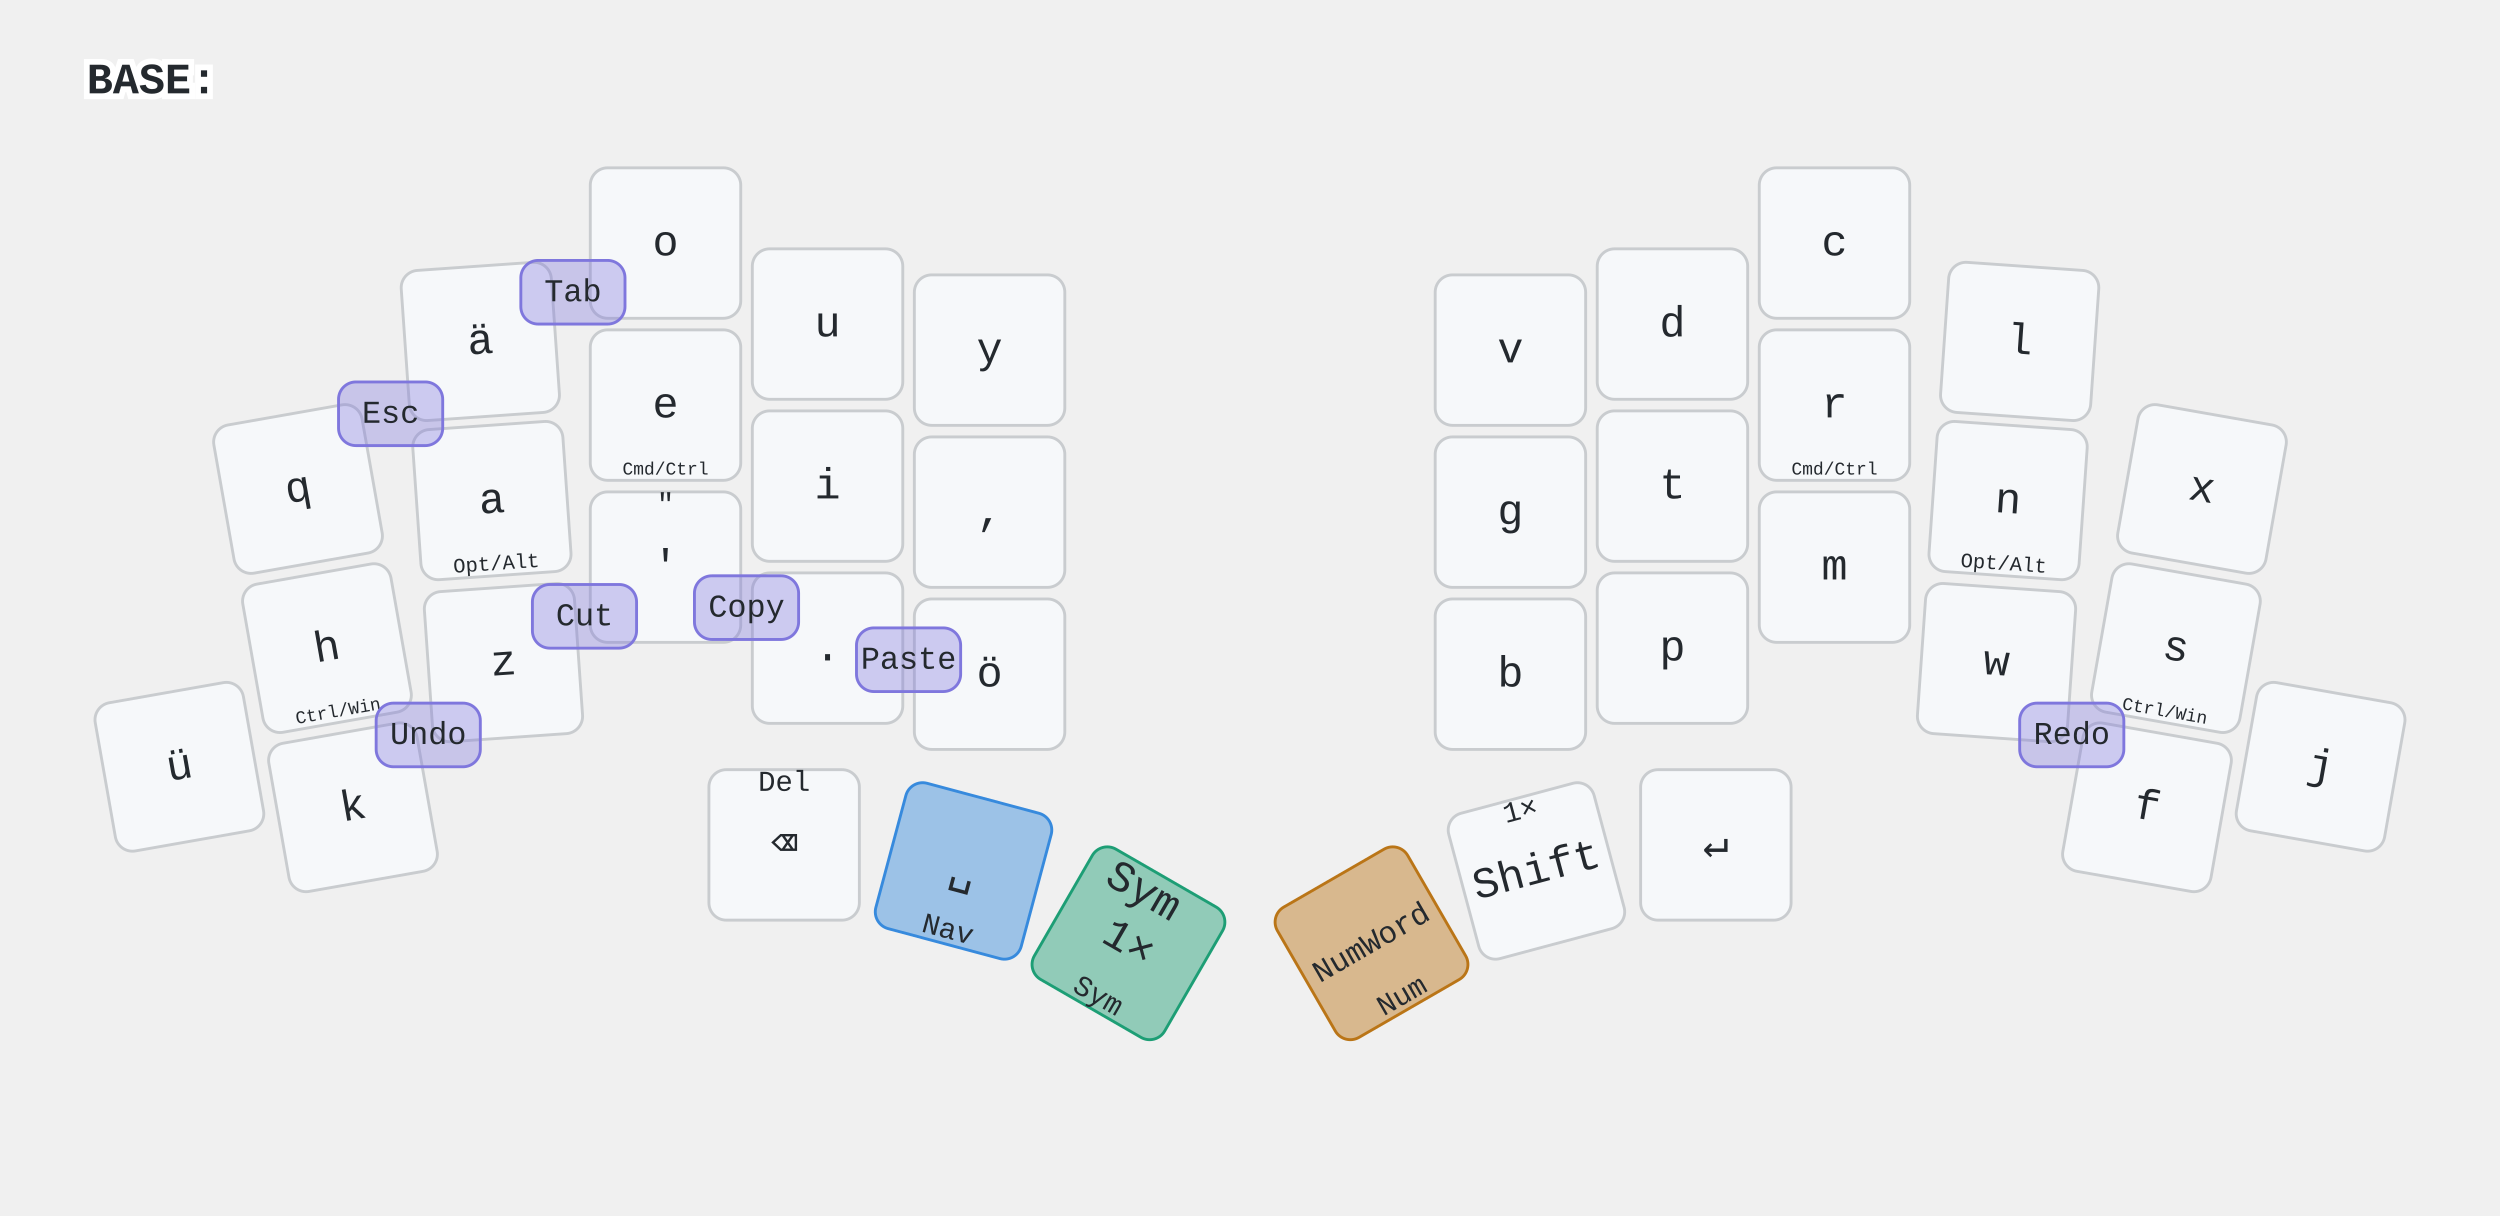
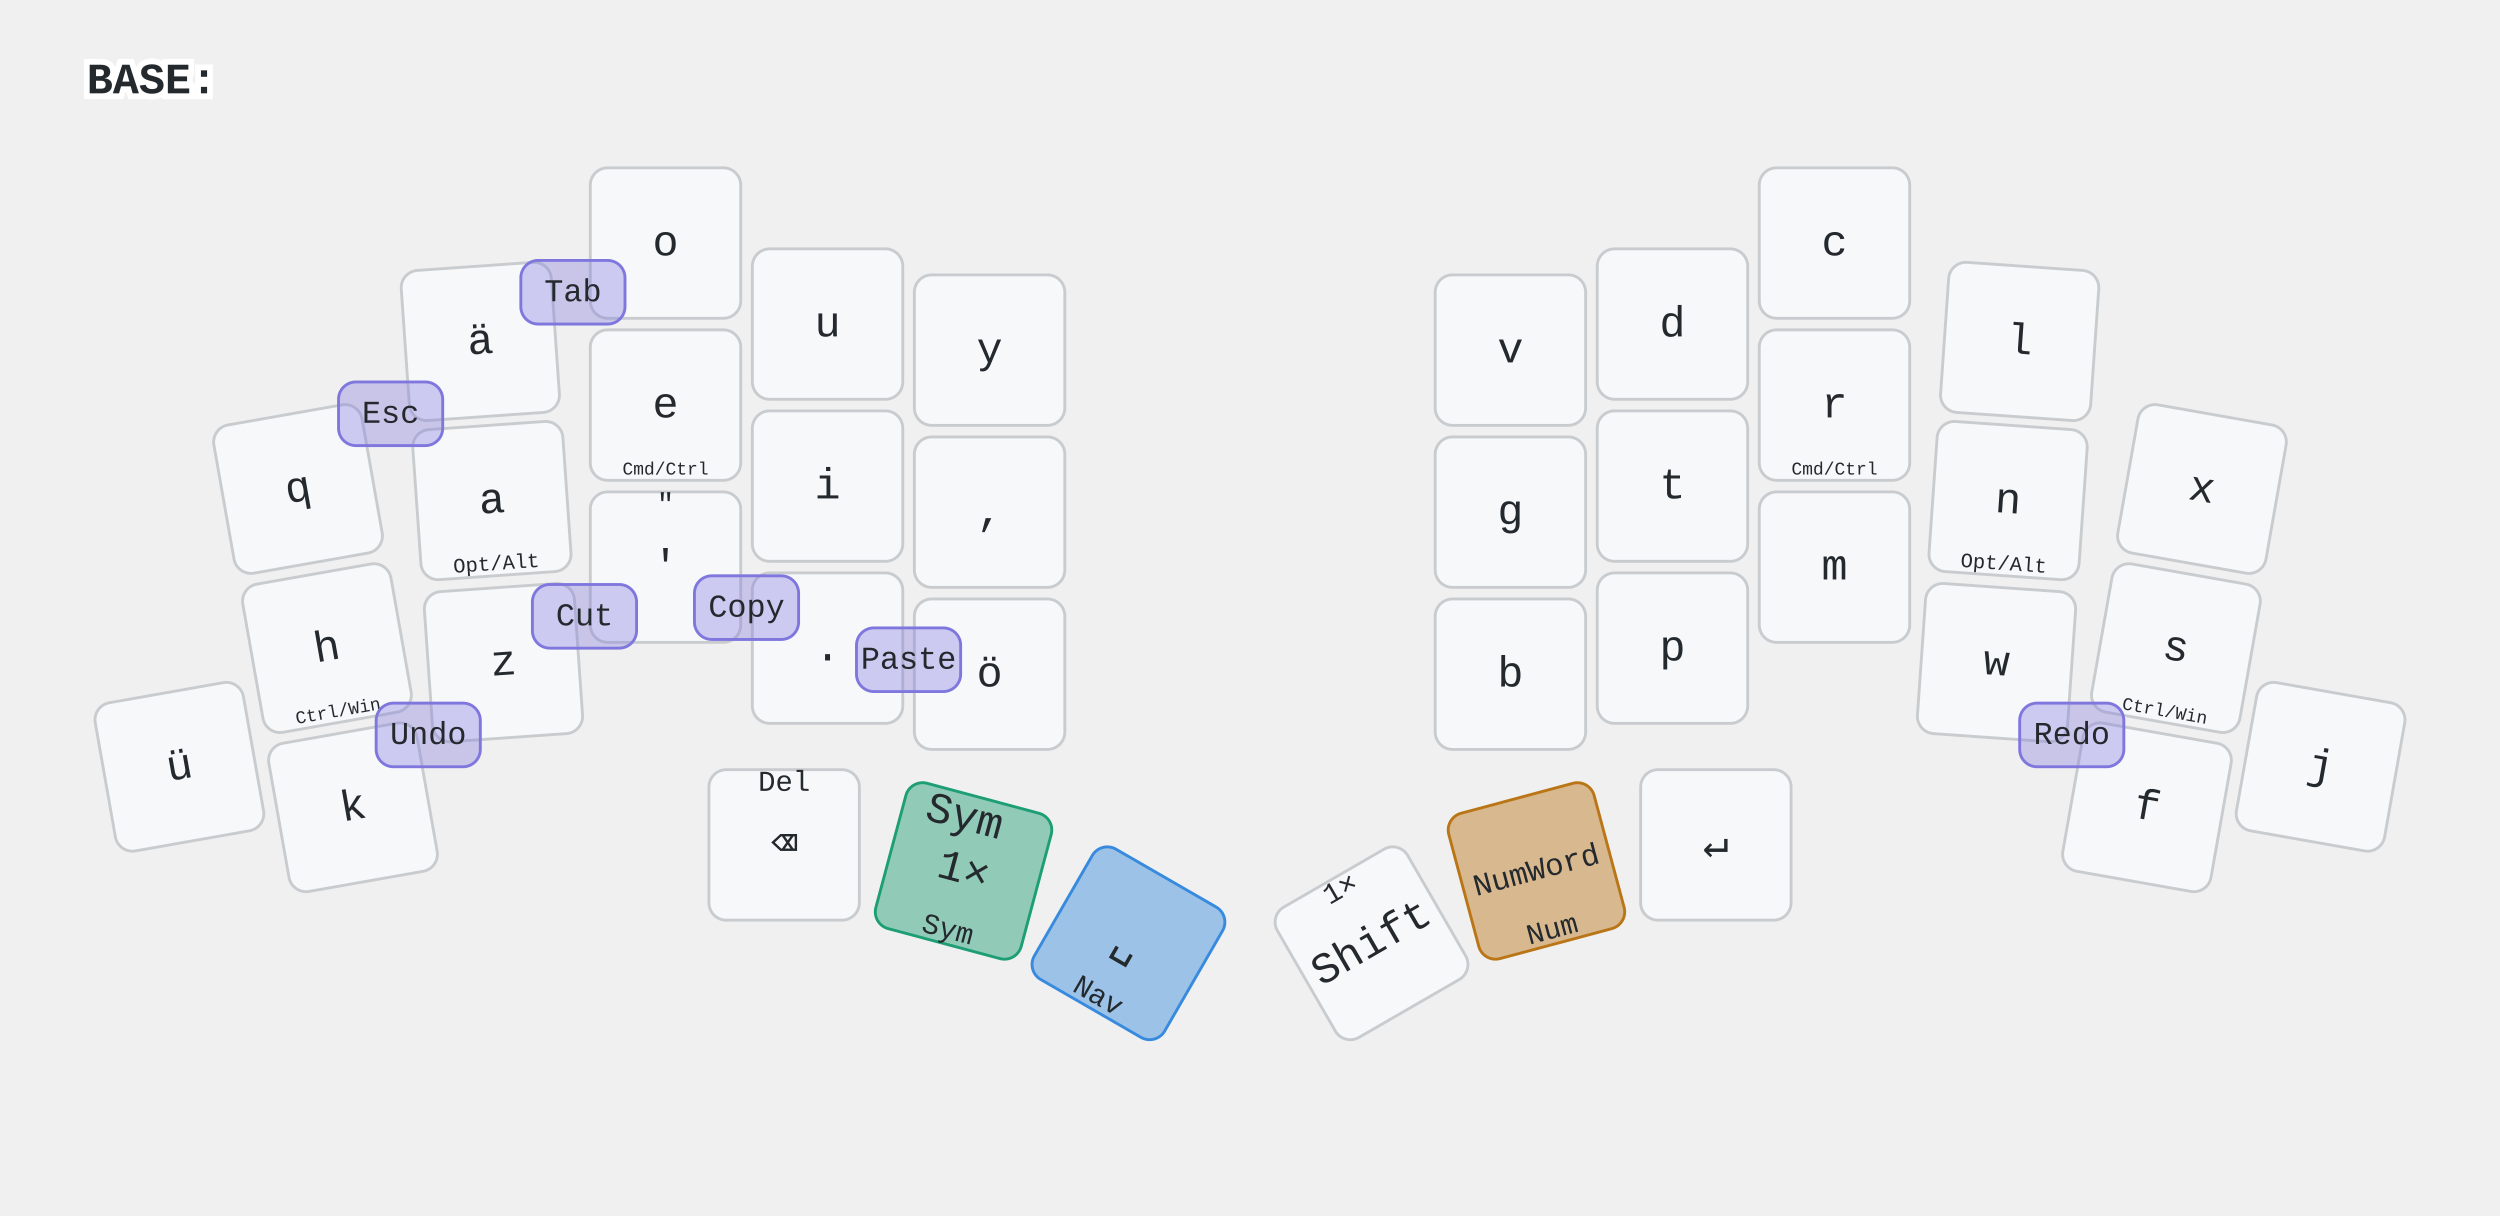
<svg xmlns="http://www.w3.org/2000/svg" width="1728" height="840" viewBox="0 0 864 420" class="keymap">
  <style>/* inherit to force styles through use tags */
svg path {
    fill: inherit;
}

/* font and background color specifications */
svg.keymap {
    font-family: SFMono-Regular,Consolas,Liberation Mono,Menlo,monospace;
    font-size: 14px;
    font-kerning: normal;
    text-rendering: optimizeLegibility;
    fill: #24292e;
}

/* default key styling */
rect.key {
    fill: #f6f8fa;
}

rect.key, rect.combo {
    stroke: #c9cccf;
    stroke-width: 1;
}

/* default key side styling, only used is draw_key_sides is set */
rect.side {
    filter: brightness(90%);
}

/* color accent for combo boxes */
rect.combo, rect.combo-separate {
    fill: #cdf;
}

/* color accent for held keys */
rect.held, rect.combo.held {
    fill: #fdd;
}

/* color accent for ghost (optional) keys */
rect.ghost, rect.combo.ghost {
    stroke-dasharray: 4, 4;
    stroke-width: 2;
}

text {
    text-anchor: middle;
    dominant-baseline: middle;
}

/* styling for layer labels */
text.label {
    font-weight: bold;
    text-anchor: start;
    stroke: white;
    stroke-width: 4;
    paint-order: stroke;
}

/* styling for optional footer */
text.footer {
    text-anchor: end;
    dominant-baseline: auto;
    stroke: white;
    stroke-width: 4;
    paint-order: stroke;
}

/* styling for combo tap, and key non-tap label text */
text.combo, text.hold, text.shifted, text.left, text.right {
    font-size: 11px;
}

text.hold {
    text-anchor: middle;
    dominant-baseline: auto;
}

text.shifted {
    text-anchor: middle;
    dominant-baseline: hanging;
}

text.left {
    text-anchor: start;
}

text.right {
    text-anchor: end;
}

text.layer-activator {
    text-decoration: underline;
}

/* styling for hold/shifted label text in combo box */
text.combo.hold, text.combo.shifted, text.combo.left, text.combo.right {
    font-size: 8px;
}

/* lighter symbol for transparent keys */
text.trans {
    fill: #7b7e81;
}

/* styling for combo dendrons */
path.combo {
    stroke-width: 1;
    stroke: gray;
    fill: none;
}

/* Start Tabler Icons Cleanup */
/* cannot use height/width with glyphs */
.icon-tabler &gt; path {
    fill: inherit;
    stroke: inherit;
    stroke-width: 2;
}
/* hide tabler's default box */
.icon-tabler &gt; path[stroke="none"][fill="none"] {
    visibility: hidden;
}
/* End Tabler Icons Cleanup */

@media (prefers-color-scheme: dark) {
svg.keymap { fill: #d1d6db; }
rect.key { fill: #3f4750; }
rect.key, rect.combo { stroke: #60666c; }
rect.combo, rect.combo-separate { fill: #1f3d7a; }
rect.held, rect.combo.held { fill: #854747; }
text.label, text.footer { stroke: black; }
text.trans { fill: #7e8184; }
path.combo { stroke: #7f7f7f; }

}

rect.key { stroke-width: 1; }
text { font-size: 15px; }
text.hold, text.shifted { font-size: 10px; }
rect.combo { fill: #7F77DD; fill-opacity: .35; stroke: #7F77DD; }

.layer-NAV rect.key.lay { fill: #378ADD; fill-opacity: .22; stroke: #378ADD; }
rect.key.trig-NAV { fill: #378ADD; fill-opacity: .45; stroke: #378ADD; }
rect.key.held.trig-NAV { stroke-width: 4; }

.layer-SYM rect.key.lay { fill: #1D9E75; fill-opacity: .22; stroke: #1D9E75; }
rect.key.trig-SYM { fill: #1D9E75; fill-opacity: .45; stroke: #1D9E75; }
rect.key.held.trig-SYM { stroke-width: 4; }

.layer-NUM rect.key.lay { fill: #BA7517; fill-opacity: .22; stroke: #BA7517; }
rect.key.trig-NUM { fill: #BA7517; fill-opacity: .45; stroke: #BA7517; }
rect.key.held.trig-NUM { stroke-width: 4; }

.layer-MOUSE rect.key.lay { fill: #D4537E; fill-opacity: .22; stroke: #D4537E; }
rect.key.trig-MOUSE { fill: #D4537E; fill-opacity: .45; stroke: #D4537E; }
rect.key.held.trig-MOUSE { stroke-width: 4; }

.layer-SYS rect.key.lay { fill: #888780; fill-opacity: .22; stroke: #888780; }
rect.key.trig-SYS { fill: #888780; fill-opacity: .45; stroke: #888780; }
rect.key.held.trig-SYS { stroke-width: 4; }
</style>
  <g transform="translate(30, 0)" class="layer-BASE">
    <text x="0" y="28" class="label" id="BASE">BASE:</text>
    <g transform="translate(0, 56)">
      <g transform="translate(73, 113) rotate(-10.0)" class="key keypos-0">
        <rect rx="6" ry="6" x="-26" y="-26" width="52" height="52" class="key" />
        <text x="0" y="0" class="key tap">q</text>
      </g>
      <g transform="translate(136, 62) rotate(-4.0)" class="key keypos-1">
        <rect rx="6" ry="6" x="-26" y="-26" width="52" height="52" class="key" />
        <text x="0" y="0" class="key tap">ä</text>
      </g>
      <g transform="translate(200, 28)" class="key keypos-2">
        <rect rx="6" ry="6" x="-26" y="-26" width="52" height="52" class="key" />
        <text x="0" y="0" class="key tap">o</text>
      </g>
      <g transform="translate(256, 56)" class="key keypos-3">
        <rect rx="6" ry="6" x="-26" y="-26" width="52" height="52" class="key" />
        <text x="0" y="0" class="key tap">u</text>
      </g>
      <g transform="translate(312, 65)" class="key keypos-4">
        <rect rx="6" ry="6" x="-26" y="-26" width="52" height="52" class="key" />
        <text x="0" y="0" class="key tap">y</text>
      </g>
      <g transform="translate(492, 65)" class="key keypos-5">
        <rect rx="6" ry="6" x="-26" y="-26" width="52" height="52" class="key" />
        <text x="0" y="0" class="key tap">v</text>
      </g>
      <g transform="translate(548, 56)" class="key keypos-6">
        <rect rx="6" ry="6" x="-26" y="-26" width="52" height="52" class="key" />
        <text x="0" y="0" class="key tap">d</text>
      </g>
      <g transform="translate(604, 28)" class="key keypos-7">
        <rect rx="6" ry="6" x="-26" y="-26" width="52" height="52" class="key" />
        <text x="0" y="0" class="key tap">c</text>
      </g>
      <g transform="translate(668, 62) rotate(4.0)" class="key keypos-8">
        <rect rx="6" ry="6" x="-26" y="-26" width="52" height="52" class="key" />
        <text x="0" y="0" class="key tap">l</text>
      </g>
      <g transform="translate(731, 113) rotate(10.0)" class="key keypos-9">
        <rect rx="6" ry="6" x="-26" y="-26" width="52" height="52" class="key" />
        <text x="0" y="0" class="key tap">x</text>
      </g>
      <g transform="translate(83, 168) rotate(-10.0)" class="key keypos-10">
        <rect rx="6" ry="6" x="-26" y="-26" width="52" height="52" class="key" />
        <text x="0" y="0" class="key tap">h</text>
        <text x="0" y="24" class="key hold">
          <tspan style="font-size: 62%">Ctrl/Win</tspan>
        </text>
      </g>
      <g transform="translate(140, 117) rotate(-4.0)" class="key keypos-11">
        <rect rx="6" ry="6" x="-26" y="-26" width="52" height="52" class="key" />
        <text x="0" y="0" class="key tap">a</text>
        <text x="0" y="24" class="key hold">
          <tspan style="font-size: 71%">Opt/Alt</tspan>
        </text>
      </g>
      <g transform="translate(200, 84)" class="key keypos-12">
        <rect rx="6" ry="6" x="-26" y="-26" width="52" height="52" class="key" />
        <text x="0" y="0" class="key tap">e</text>
        <text x="0" y="24" class="key hold">
          <tspan style="font-size: 62%">Cmd/Ctrl</tspan>
        </text>
      </g>
      <g transform="translate(256, 112)" class="key keypos-13">
        <rect rx="6" ry="6" x="-26" y="-26" width="52" height="52" class="key" />
        <text x="0" y="0" class="key tap">i</text>
      </g>
      <g transform="translate(312, 121)" class="key keypos-14">
        <rect rx="6" ry="6" x="-26" y="-26" width="52" height="52" class="key" />
        <text x="0" y="0" class="key tap">,</text>
      </g>
      <g transform="translate(492, 121)" class="key keypos-15">
        <rect rx="6" ry="6" x="-26" y="-26" width="52" height="52" class="key" />
        <text x="0" y="0" class="key tap">g</text>
      </g>
      <g transform="translate(548, 112)" class="key keypos-16">
        <rect rx="6" ry="6" x="-26" y="-26" width="52" height="52" class="key" />
        <text x="0" y="0" class="key tap">t</text>
      </g>
      <g transform="translate(604, 84)" class="key keypos-17">
        <rect rx="6" ry="6" x="-26" y="-26" width="52" height="52" class="key" />
        <text x="0" y="0" class="key tap">r</text>
        <text x="0" y="24" class="key hold">
          <tspan style="font-size: 62%">Cmd/Ctrl</tspan>
        </text>
      </g>
      <g transform="translate(664, 117) rotate(4.0)" class="key keypos-18">
        <rect rx="6" ry="6" x="-26" y="-26" width="52" height="52" class="key" />
        <text x="0" y="0" class="key tap">n</text>
        <text x="0" y="24" class="key hold">
          <tspan style="font-size: 71%">Opt/Alt</tspan>
        </text>
      </g>
      <g transform="translate(722, 168) rotate(10.0)" class="key keypos-19">
        <rect rx="6" ry="6" x="-26" y="-26" width="52" height="52" class="key" />
        <text x="0" y="0" class="key tap">s</text>
        <text x="0" y="24" class="key hold">
          <tspan style="font-size: 62%">Ctrl/Win</tspan>
        </text>
      </g>
      <g transform="translate(32, 209) rotate(-10.0)" class="key keypos-20">
        <rect rx="6" ry="6" x="-26" y="-26" width="52" height="52" class="key" />
        <text x="0" y="0" class="key tap">ü</text>
      </g>
      <g transform="translate(92, 223) rotate(-10.0)" class="key keypos-21">
        <rect rx="6" ry="6" x="-26" y="-26" width="52" height="52" class="key" />
        <text x="0" y="0" class="key tap">k</text>
      </g>
      <g transform="translate(144, 173) rotate(-4.0)" class="key keypos-22">
        <rect rx="6" ry="6" x="-26" y="-26" width="52" height="52" class="key" />
        <text x="0" y="0" class="key tap">z</text>
      </g>
      <g transform="translate(200, 140)" class="key keypos-23">
        <rect rx="6" ry="6" x="-26" y="-26" width="52" height="52" class="key" />
        <text x="0" y="0" class="key tap">'</text>
        <text x="0" y="-24" class="key shifted">"</text>
      </g>
      <g transform="translate(256, 168)" class="key keypos-24">
        <rect rx="6" ry="6" x="-26" y="-26" width="52" height="52" class="key" />
        <text x="0" y="0" class="key tap">.</text>
      </g>
      <g transform="translate(312, 177)" class="key keypos-25">
        <rect rx="6" ry="6" x="-26" y="-26" width="52" height="52" class="key" />
        <text x="0" y="0" class="key tap">ö</text>
      </g>
      <g transform="translate(492, 177)" class="key keypos-26">
        <rect rx="6" ry="6" x="-26" y="-26" width="52" height="52" class="key" />
        <text x="0" y="0" class="key tap">b</text>
      </g>
      <g transform="translate(548, 168)" class="key keypos-27">
        <rect rx="6" ry="6" x="-26" y="-26" width="52" height="52" class="key" />
        <text x="0" y="0" class="key tap">p</text>
      </g>
      <g transform="translate(604, 140)" class="key keypos-28">
        <rect rx="6" ry="6" x="-26" y="-26" width="52" height="52" class="key" />
        <text x="0" y="0" class="key tap">m</text>
      </g>
      <g transform="translate(660, 173) rotate(4.0)" class="key keypos-29">
        <rect rx="6" ry="6" x="-26" y="-26" width="52" height="52" class="key" />
        <text x="0" y="0" class="key tap">w</text>
      </g>
      <g transform="translate(712, 223) rotate(10.0)" class="key keypos-30">
        <rect rx="6" ry="6" x="-26" y="-26" width="52" height="52" class="key" />
        <text x="0" y="0" class="key tap">f</text>
      </g>
      <g transform="translate(772, 209) rotate(10.0)" class="key keypos-31">
        <rect rx="6" ry="6" x="-26" y="-26" width="52" height="52" class="key" />
        <text x="0" y="0" class="key tap">j</text>
      </g>
      <g transform="translate(241, 236)" class="key keypos-32">
        <rect rx="6" ry="6" x="-26" y="-26" width="52" height="52" class="key" />
        <text x="0" y="0" class="key tap">⌫</text>
        <text x="0" y="-24" class="key shifted">Del</text>
      </g>
-       <g transform="translate(303, 245) rotate(15.0)" class="key trig-NAV keypos-33">
-         <rect rx="6" ry="6" x="-26" y="-26" width="52" height="52" class="key trig-NAV" />
-         <text x="0" y="0" class="key trig-NAV tap">␣</text>
-         <text x="0" y="24" class="key trig-NAV hold">Nav</text>
-       </g>
-       <g transform="translate(360, 270) rotate(30.0)" class="key trig-SYM keypos-34">
+       <g transform="translate(303, 245) rotate(15.0)" class="key trig-SYM keypos-33">
        <rect rx="6" ry="6" x="-26" y="-26" width="52" height="52" class="key trig-SYM" />
        <text x="0" y="0" class="key trig-SYM tap">
          <tspan x="0" dy="-1.2em">Sym</tspan>
          <tspan x="0" dy="1.2em">1×</tspan>
        </text>
        <text x="0" y="24" class="key trig-SYM hold">Sym</text>
      </g>
-       <g transform="translate(444, 270) rotate(-30.0)" class="key trig-NUM keypos-35">
+       <g transform="translate(360, 270) rotate(30.0)" class="key trig-NAV keypos-34">
+         <rect rx="6" ry="6" x="-26" y="-26" width="52" height="52" class="key trig-NAV" />
+         <text x="0" y="0" class="key trig-NAV tap">␣</text>
+         <text x="0" y="24" class="key trig-NAV hold">Nav</text>
+       </g>
+       <g transform="translate(444, 270) rotate(-30.0)" class="key keypos-35">
+         <rect rx="6" ry="6" x="-26" y="-26" width="52" height="52" class="key" />
+         <text x="0" y="0" class="key tap">Shift</text>
+         <text x="0" y="-24" class="key shifted">1×</text>
+       </g>
+       <g transform="translate(501, 245) rotate(-15.0)" class="key trig-NUM keypos-36">
        <rect rx="6" ry="6" x="-26" y="-26" width="52" height="52" class="key trig-NUM" />
        <text x="0" y="0" class="key trig-NUM tap">
          <tspan style="font-size: 71%">NumWord</tspan>
        </text>
        <text x="0" y="24" class="key trig-NUM hold">Num</text>
      </g>
-       <g transform="translate(501, 245) rotate(-15.0)" class="key keypos-36">
-         <rect rx="6" ry="6" x="-26" y="-26" width="52" height="52" class="key" />
-         <text x="0" y="0" class="key tap">Shift</text>
-         <text x="0" y="-24" class="key shifted">1×</text>
-       </g>
      <g transform="translate(563, 236)" class="key keypos-37">
        <rect rx="6" ry="6" x="-26" y="-26" width="52" height="52" class="key" />
        <text x="0" y="0" class="key tap">↵</text>
      </g>
      <g class="combo combo combopos-0">
        <rect rx="6" ry="6" x="87" y="76" width="36" height="22" class="combo combo" />
        <text x="105" y="87" class="combo combo tap">Esc</text>
      </g>
      <g class="combo combo combopos-1">
        <rect rx="6" ry="6" x="150" y="34" width="36" height="22" class="combo combo" />
        <text x="168" y="45" class="combo combo tap">Tab</text>
      </g>
      <g class="combo combo combopos-2">
        <rect rx="6" ry="6" x="100" y="187" width="36" height="22" class="combo combo" />
        <text x="118" y="198" class="combo combo tap">Undo</text>
      </g>
      <g class="combo combo combopos-3">
        <rect rx="6" ry="6" x="154" y="146" width="36" height="22" class="combo combo" />
        <text x="172" y="157" class="combo combo tap">Cut</text>
      </g>
      <g class="combo combo combopos-4">
        <rect rx="6" ry="6" x="210" y="143" width="36" height="22" class="combo combo" />
        <text x="228" y="154" class="combo combo tap">Copy</text>
      </g>
      <g class="combo combo combopos-5">
        <rect rx="6" ry="6" x="266" y="161" width="36" height="22" class="combo combo" />
        <text x="284" y="172" class="combo combo tap">Paste</text>
      </g>
      <g class="combo combo combopos-6">
        <rect rx="6" ry="6" x="668" y="187" width="36" height="22" class="combo combo" />
        <text x="686" y="198" class="combo combo tap">Redo</text>
      </g>
    </g>
  </g>
</svg>
